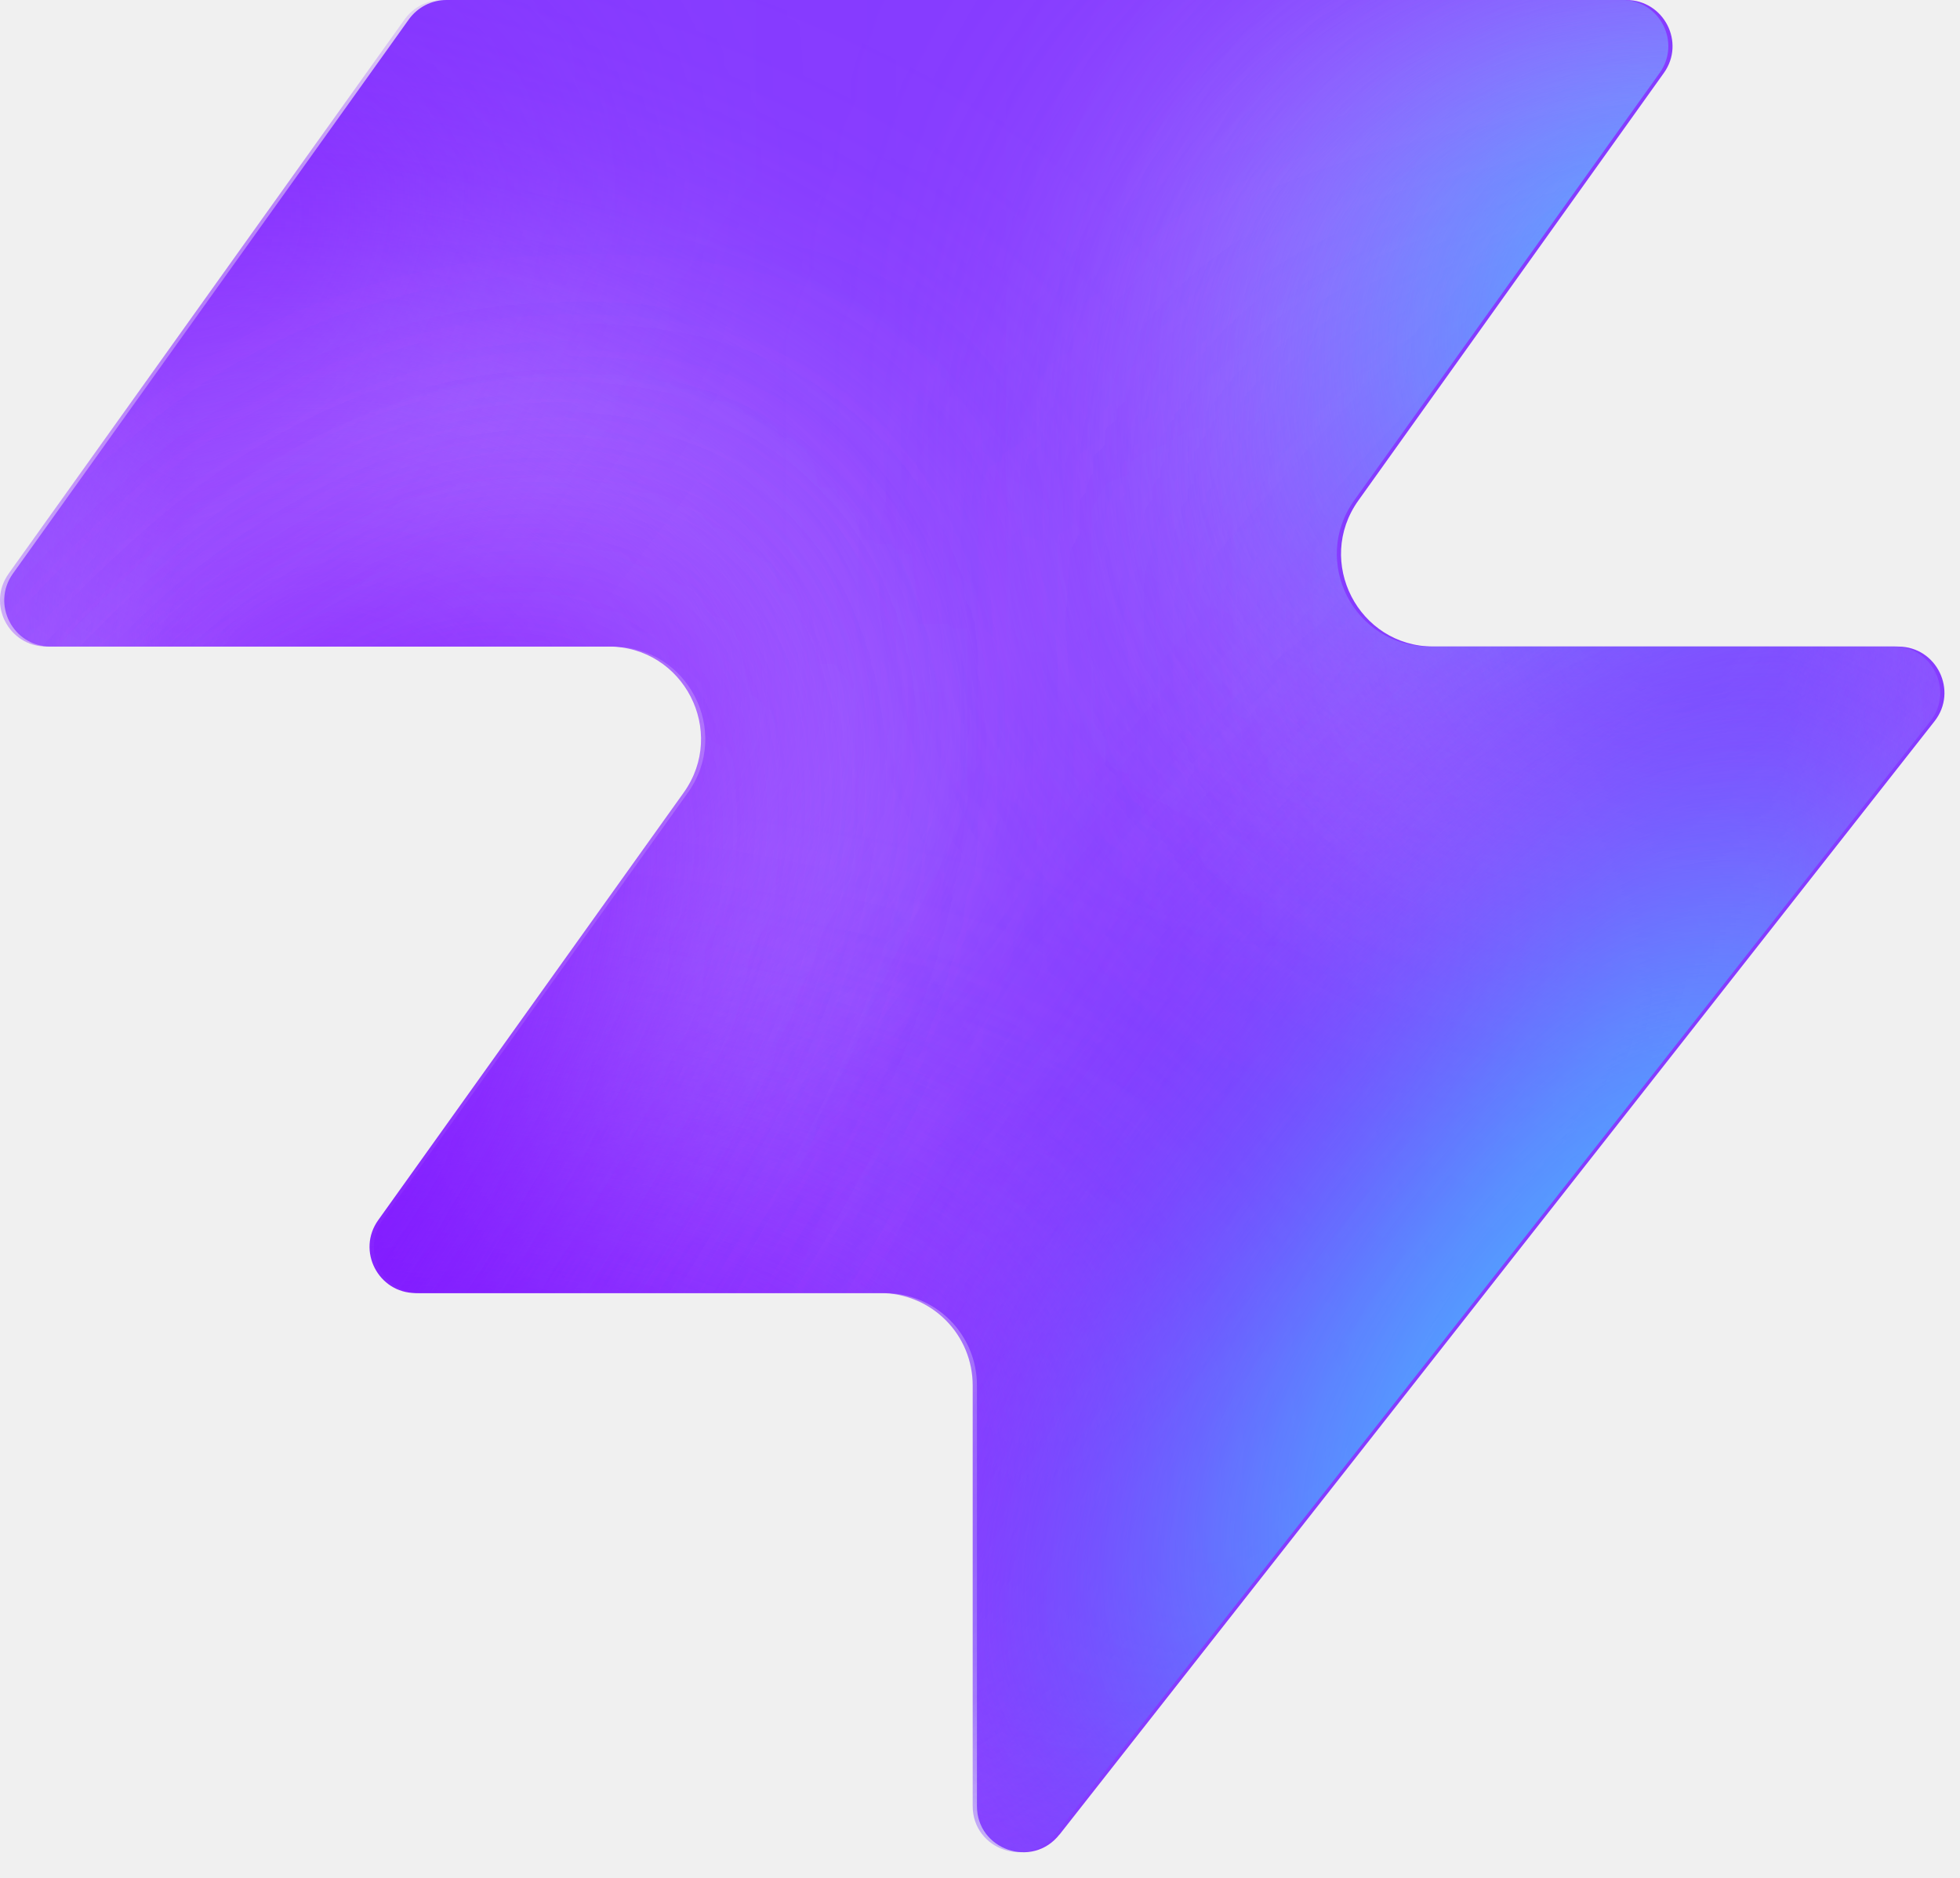
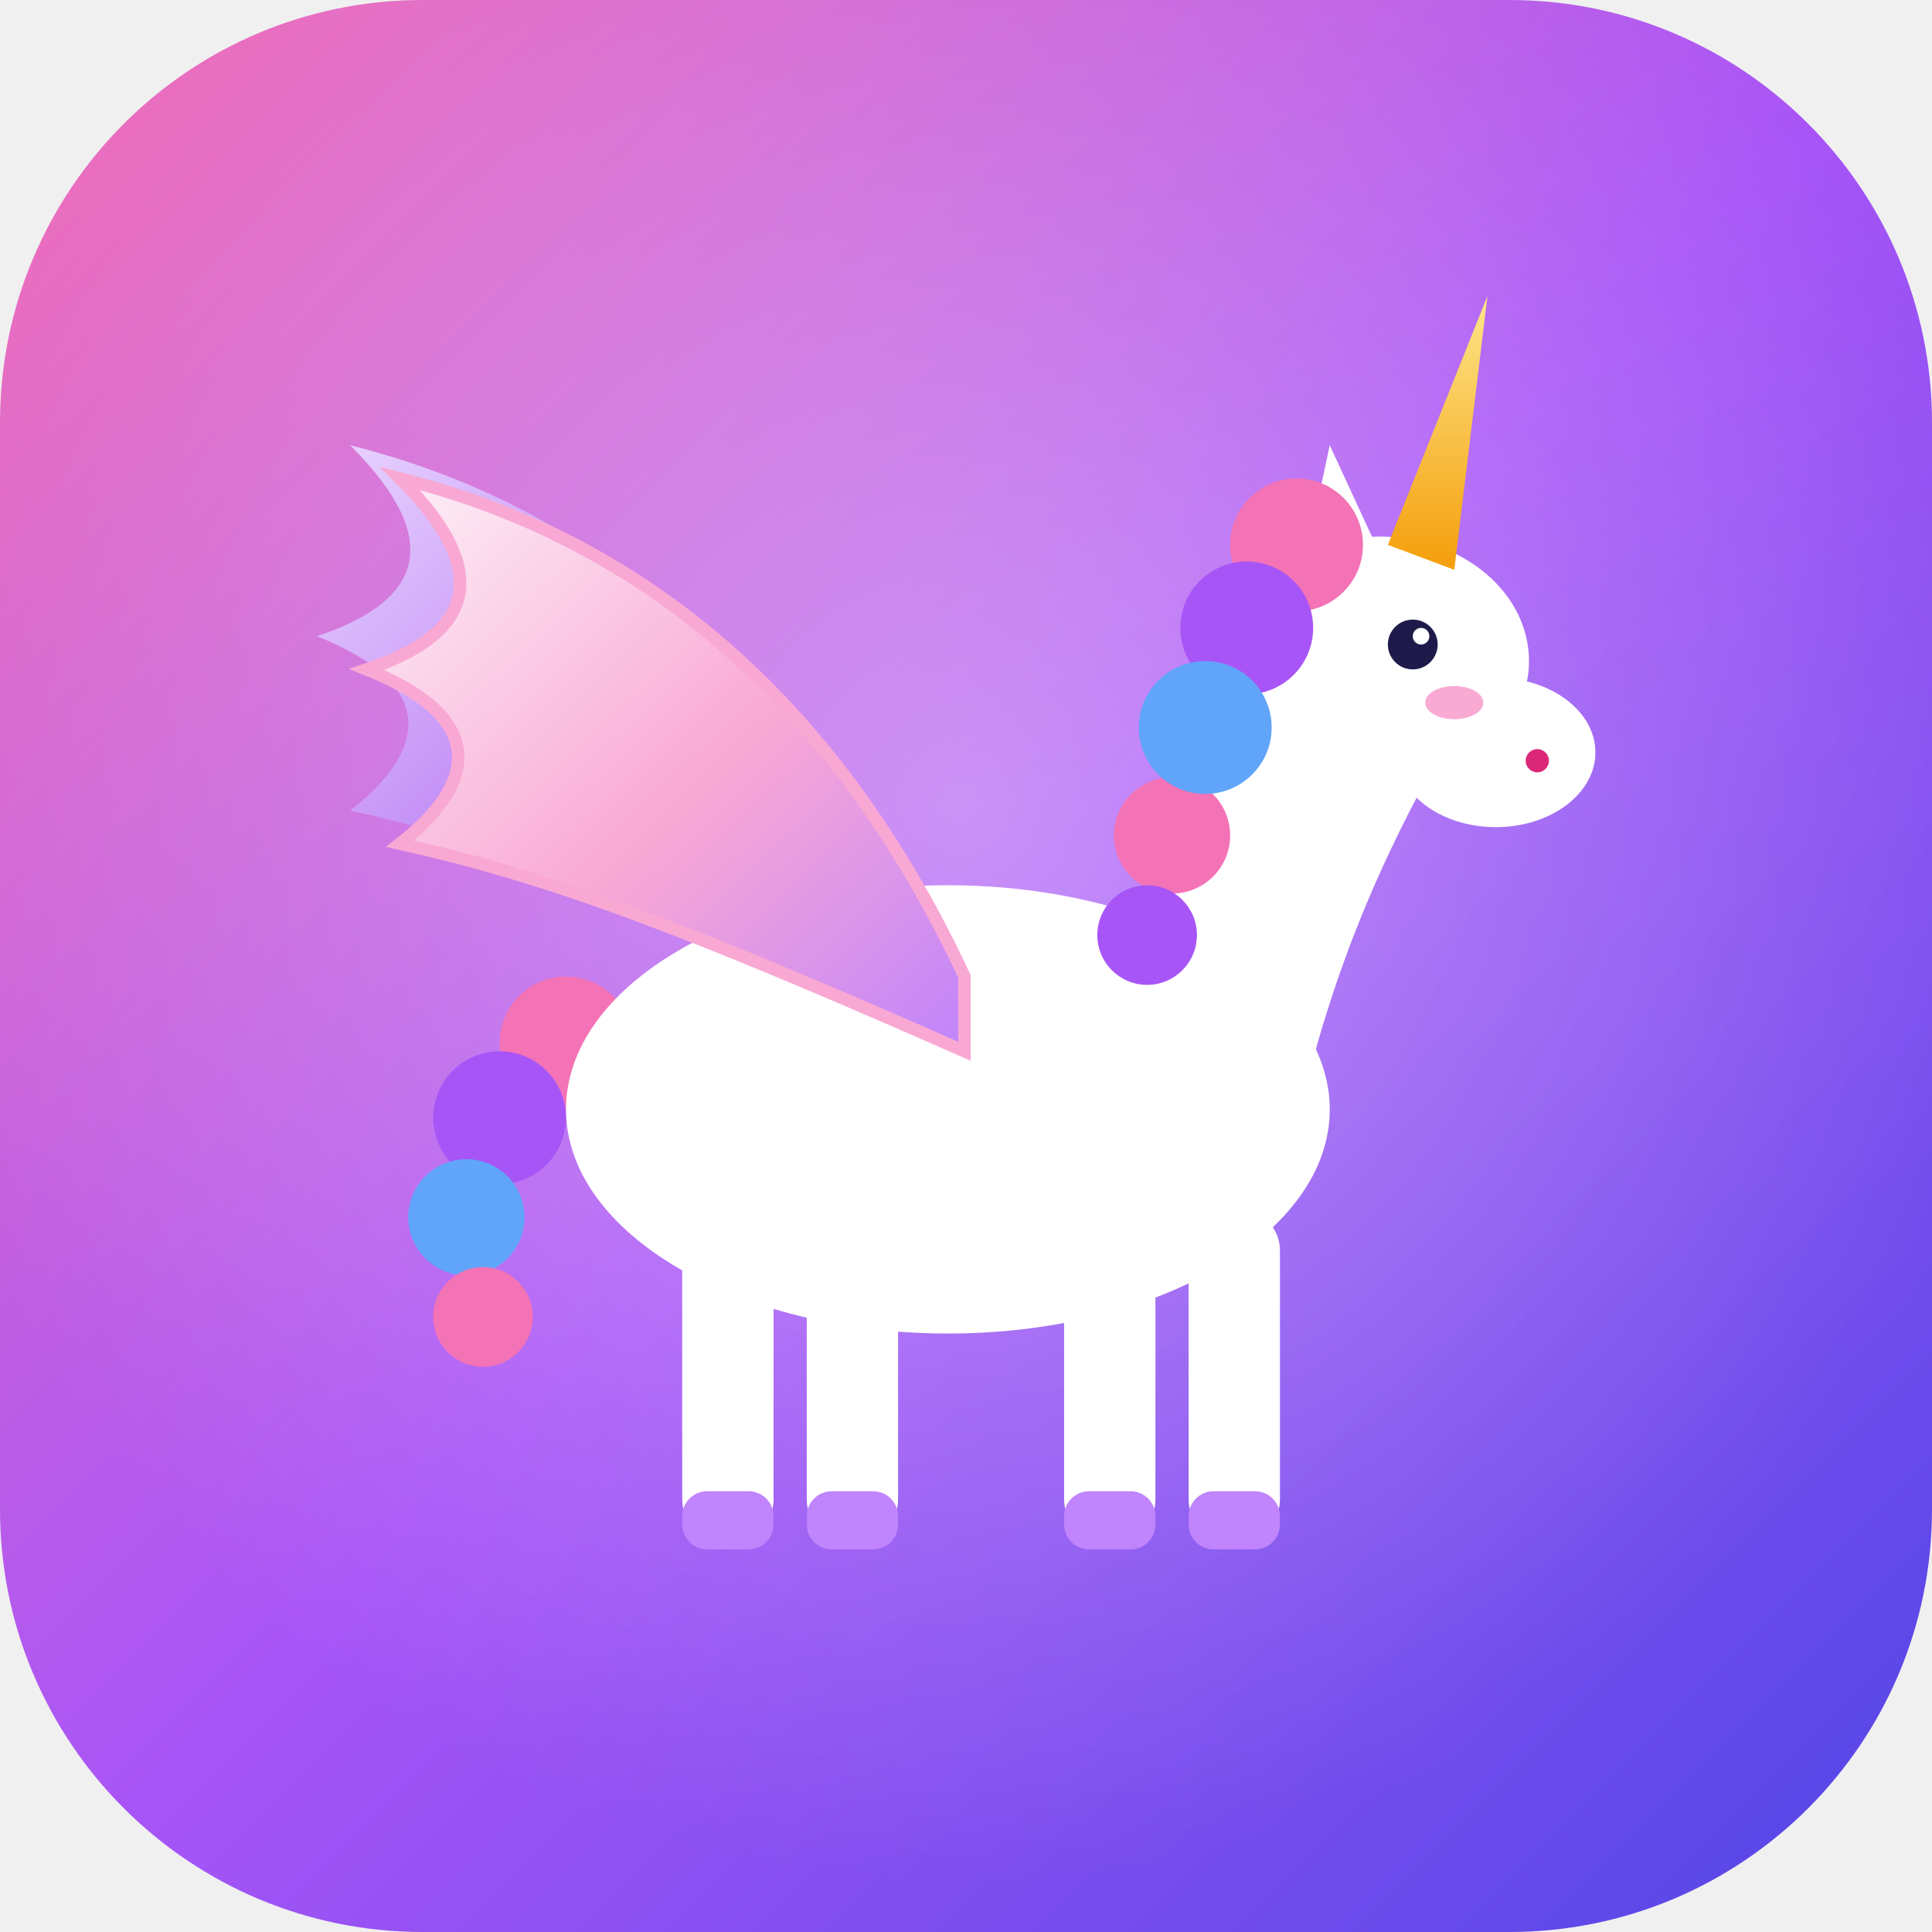
- <svg xmlns="http://www.w3.org/2000/svg" width="48" height="46" fill="none" viewBox="0 0 48 46">
-   <path fill="#863bff" d="M25.946 44.938c-.664.845-2.021.375-2.021-.698V33.937a2.26 2.26 0 0 0-2.262-2.262H10.287c-.92 0-1.456-1.04-.92-1.788l7.48-10.471c1.07-1.497 0-3.578-1.842-3.578H1.237c-.92 0-1.456-1.04-.92-1.788L10.013.474c.214-.297.556-.474.92-.474h28.894c.92 0 1.456 1.04.92 1.788l-7.48 10.471c-1.07 1.498 0 3.579 1.842 3.579h11.377c.943 0 1.473 1.088.89 1.83L25.947 44.94z" style="fill:#863bff;fill:color(display-p3 .525 .23 1);fill-opacity:1" />
-   <mask id="a" width="48" height="46" x="0" y="0" maskUnits="userSpaceOnUse" style="mask-type:alpha">
-     <path fill="#000" d="M25.842 44.938c-.664.844-2.021.375-2.021-.698V33.937a2.26 2.26 0 0 0-2.262-2.262H10.183c-.92 0-1.456-1.04-.92-1.788l7.48-10.471c1.07-1.498 0-3.579-1.842-3.579H1.133c-.92 0-1.456-1.04-.92-1.787L9.91.473c.214-.297.556-.474.92-.474h28.894c.92 0 1.456 1.04.92 1.788l-7.48 10.471c-1.07 1.498 0 3.578 1.842 3.578h11.377c.943 0 1.473 1.088.89 1.832L25.843 44.94z" style="fill:#000;fill-opacity:1" />
-   </mask>
-   <g mask="url(#a)">
-     <g filter="url(#b)">
-       <ellipse cx="5.508" cy="14.704" fill="#ede6ff" rx="5.508" ry="14.704" style="fill:#ede6ff;fill:color(display-p3 .927 .903 1);fill-opacity:1" transform="matrix(.00324 1 1 -.00324 -4.47 31.516)" />
+ <svg xmlns="http://www.w3.org/2000/svg" viewBox="0 0 512 512">
+   <defs>
+     <linearGradient id="bg" x1="0" y1="0" x2="1" y2="1">
+       <stop offset="0" stop-color="#F472B6" />
+       <stop offset=".5" stop-color="#A855F7" />
+       <stop offset="1" stop-color="#4F46E5" />
+     </linearGradient>
+     <radialGradient id="glow" cx=".5" cy=".42" r=".55">
+       <stop offset="0" stop-color="#fff" stop-opacity=".35" />
+       <stop offset="1" stop-color="#fff" stop-opacity="0" />
+     </radialGradient>
+     <linearGradient id="wf" x1="0" y1="0" x2="1" y2="1">
+       <stop offset="0" stop-color="#FDF2F8" />
+       <stop offset=".55" stop-color="#F9A8D4" />
+       <stop offset="1" stop-color="#C084FC" />
+     </linearGradient>
+     <linearGradient id="wb" x1="0" y1="0" x2="1" y2="1">
+       <stop offset="0" stop-color="#E9D5FF" />
+       <stop offset="1" stop-color="#9333EA" />
+     </linearGradient>
+     <linearGradient id="horn" x1="0" y1="1" x2="0" y2="0">
+       <stop offset="0" stop-color="#F59E0B" />
+       <stop offset="1" stop-color="#FDE68A" />
+     </linearGradient>
+   </defs>
+   <rect width="512" height="512" rx="112" fill="url(#bg)" />
+   <rect width="512" height="512" rx="112" fill="url(#glow)" />
+   <g transform="translate(40 30) scale(2.2)">
+     <g fill="url(#wb)">
+       <path d="M92 100 C 78 70, 56 48, 24 40 C 36 52, 32 59, 20 63 C 35 69, 33 77, 24 84 C 42 88, 58 94, 92 109 Z" />
    </g>
-     <g filter="url(#c)">
-       <ellipse cx="10.399" cy="29.851" fill="#ede6ff" rx="10.399" ry="29.851" style="fill:#ede6ff;fill:color(display-p3 .927 .903 1);fill-opacity:1" transform="matrix(.00324 1 1 -.00324 -39.328 7.883)" />
+     <g fill="#F472B6">
+       <circle cx="50" cy="112" r="8" />
    </g>
-     <g filter="url(#d)">
-       <ellipse cx="5.508" cy="30.487" fill="#7e14ff" rx="5.508" ry="30.487" style="fill:#7e14ff;fill:color(display-p3 .492 .077 1);fill-opacity:1" transform="rotate(89.814 -25.913 -14.639)scale(1 -1)" />
+     <g fill="#A855F7">
+       <circle cx="42" cy="121" r="8" />
    </g>
-     <g filter="url(#e)">
-       <ellipse cx="5.508" cy="30.599" fill="#7e14ff" rx="5.508" ry="30.599" style="fill:#7e14ff;fill:color(display-p3 .492 .077 1);fill-opacity:1" transform="rotate(89.814 -32.644 -3.334)scale(1 -1)" />
+     <g fill="#60A5FA">
+       <circle cx="38" cy="133" r="7" />
    </g>
-     <g filter="url(#f)">
-       <ellipse cx="5.508" cy="30.599" fill="#7e14ff" rx="5.508" ry="30.599" style="fill:#7e14ff;fill:color(display-p3 .492 .077 1);fill-opacity:1" transform="matrix(.00324 1 1 -.00324 -34.34 30.47)" />
+     <g fill="#F472B6">
+       <circle cx="40" cy="145" r="6" />
    </g>
-     <g filter="url(#g)">
-       <ellipse cx="14.072" cy="22.078" fill="#ede6ff" rx="14.072" ry="22.078" style="fill:#ede6ff;fill:color(display-p3 .927 .903 1);fill-opacity:1" transform="rotate(93.35 24.506 48.493)scale(-1 1)" />
+     <g fill="#FFFFFF">
+       <rect x="64" y="132" width="11" height="40" rx="5" />
+       <rect x="79" y="134" width="11" height="38" rx="5" />
+       <rect x="110" y="134" width="11" height="38" rx="5" />
+       <rect x="125" y="132" width="11" height="40" rx="5" />
+       <ellipse cx="96" cy="120" rx="46" ry="27" />
+       <path d="M118 112 C 122 92, 128 78, 136 66 L 156 76 C 148 90, 142 104, 138 122 Z" />
+       <ellipse cx="148" cy="66" rx="18" ry="15" />
+       <ellipse cx="162" cy="77" rx="12" ry="9" />
+       <path d="M139 54 L142 40 L148 53 Z" />
    </g>
-     <g filter="url(#h)">
-       <ellipse cx="3.47" cy="21.501" fill="#7e14ff" rx="3.47" ry="21.501" style="fill:#7e14ff;fill:color(display-p3 .492 .077 1);fill-opacity:1" transform="rotate(89.009 28.708 47.59)scale(-1 1)" />
+     <g fill="#C084FC">
+       <rect x="64" y="166" width="11" height="7" rx="3" />
+       <rect x="79" y="166" width="11" height="7" rx="3" />
+       <rect x="110" y="166" width="11" height="7" rx="3" />
+       <rect x="125" y="166" width="11" height="7" rx="3" />
    </g>
-     <g filter="url(#i)">
-       <ellipse cx="3.47" cy="21.501" fill="#7e14ff" rx="3.47" ry="21.501" style="fill:#7e14ff;fill:color(display-p3 .492 .077 1);fill-opacity:1" transform="rotate(89.009 28.708 47.59)scale(-1 1)" />
+     <path d="M149 52 L161 22 L157 55 Z" fill="url(#horn)" />
+     <g fill="#F472B6">
+       <circle cx="138" cy="52" r="8" />
+       <circle cx="123" cy="87" r="7" />
    </g>
-     <g filter="url(#j)">
-       <ellipse cx=".387" cy="8.972" fill="#7e14ff" rx="4.407" ry="29.108" style="fill:#7e14ff;fill:color(display-p3 .492 .077 1);fill-opacity:1" transform="rotate(39.51 .387 8.972)" />
+     <g fill="#A855F7">
+       <circle cx="132" cy="62" r="8" />
+       <circle cx="120" cy="99" r="6" />
    </g>
-     <g filter="url(#k)">
-       <ellipse cx="47.523" cy="-6.092" fill="#7e14ff" rx="4.407" ry="29.108" style="fill:#7e14ff;fill:color(display-p3 .492 .077 1);fill-opacity:1" transform="rotate(37.892 47.523 -6.092)" />
+     <g fill="#60A5FA">
+       <circle cx="127" cy="74" r="8" />
    </g>
-     <g filter="url(#l)">
-       <ellipse cx="41.412" cy="6.333" fill="#47bfff" rx="5.971" ry="9.665" style="fill:#47bfff;fill:color(display-p3 .28 .748 1);fill-opacity:1" transform="rotate(37.892 41.412 6.333)" />
-     </g>
-     <g filter="url(#m)">
-       <ellipse cx="-1.879" cy="38.332" fill="#7e14ff" rx="4.407" ry="29.108" style="fill:#7e14ff;fill:color(display-p3 .492 .077 1);fill-opacity:1" transform="rotate(37.892 -1.88 38.332)" />
-     </g>
-     <g filter="url(#n)">
-       <ellipse cx="-1.879" cy="38.332" fill="#7e14ff" rx="4.407" ry="29.108" style="fill:#7e14ff;fill:color(display-p3 .492 .077 1);fill-opacity:1" transform="rotate(37.892 -1.88 38.332)" />
-     </g>
-     <g filter="url(#o)">
-       <ellipse cx="35.651" cy="29.907" fill="#7e14ff" rx="4.407" ry="29.108" style="fill:#7e14ff;fill:color(display-p3 .492 .077 1);fill-opacity:1" transform="rotate(37.892 35.651 29.907)" />
-     </g>
-     <g filter="url(#p)">
-       <ellipse cx="38.418" cy="32.4" fill="#47bfff" rx="5.971" ry="15.297" style="fill:#47bfff;fill:color(display-p3 .28 .748 1);fill-opacity:1" transform="rotate(37.892 38.418 32.4)" />
-     </g>
+     <circle cx="152" cy="64" r="3" fill="#1E1B4B" />
+     <circle cx="153" cy="63" r="1" fill="#fff" />
+     <ellipse cx="157" cy="71" rx="3.5" ry="2" fill="#F472B6" opacity=".6" />
+     <circle cx="167" cy="78" r="1.4" fill="#DB2777" />
+     <path d="M98 104 C 84 74, 62 52, 30 44 C 42 56, 38 63, 26 67 C 41 73, 39 81, 30 88 C 48 92, 64 98, 98 113 Z" fill="url(#wf)" stroke="#F9A8D4" stroke-width="1.5" />
  </g>
-   <defs>
-     <filter id="b" width="60.045" height="41.654" x="-19.77" y="16.149" color-interpolation-filters="sRGB" filterUnits="userSpaceOnUse">
-       <feFlood flood-opacity="0" result="BackgroundImageFix" />
-       <feBlend in="SourceGraphic" in2="BackgroundImageFix" result="shape" />
-       <feGaussianBlur result="effect1_foregroundBlur_2002_17158" stdDeviation="7.659" />
-     </filter>
-     <filter id="c" width="90.34" height="51.437" x="-54.613" y="-7.533" color-interpolation-filters="sRGB" filterUnits="userSpaceOnUse">
-       <feFlood flood-opacity="0" result="BackgroundImageFix" />
-       <feBlend in="SourceGraphic" in2="BackgroundImageFix" result="shape" />
-       <feGaussianBlur result="effect1_foregroundBlur_2002_17158" stdDeviation="7.659" />
-     </filter>
-     <filter id="d" width="79.355" height="29.4" x="-49.64" y="2.03" color-interpolation-filters="sRGB" filterUnits="userSpaceOnUse">
-       <feFlood flood-opacity="0" result="BackgroundImageFix" />
-       <feBlend in="SourceGraphic" in2="BackgroundImageFix" result="shape" />
-       <feGaussianBlur result="effect1_foregroundBlur_2002_17158" stdDeviation="4.596" />
-     </filter>
-     <filter id="e" width="79.579" height="29.4" x="-45.045" y="20.029" color-interpolation-filters="sRGB" filterUnits="userSpaceOnUse">
-       <feFlood flood-opacity="0" result="BackgroundImageFix" />
-       <feBlend in="SourceGraphic" in2="BackgroundImageFix" result="shape" />
-       <feGaussianBlur result="effect1_foregroundBlur_2002_17158" stdDeviation="4.596" />
-     </filter>
-     <filter id="f" width="79.579" height="29.4" x="-43.513" y="21.178" color-interpolation-filters="sRGB" filterUnits="userSpaceOnUse">
-       <feFlood flood-opacity="0" result="BackgroundImageFix" />
-       <feBlend in="SourceGraphic" in2="BackgroundImageFix" result="shape" />
-       <feGaussianBlur result="effect1_foregroundBlur_2002_17158" stdDeviation="4.596" />
-     </filter>
-     <filter id="g" width="74.749" height="58.852" x="15.756" y="-17.901" color-interpolation-filters="sRGB" filterUnits="userSpaceOnUse">
-       <feFlood flood-opacity="0" result="BackgroundImageFix" />
-       <feBlend in="SourceGraphic" in2="BackgroundImageFix" result="shape" />
-       <feGaussianBlur result="effect1_foregroundBlur_2002_17158" stdDeviation="7.659" />
-     </filter>
-     <filter id="h" width="61.377" height="25.362" x="23.548" y="2.284" color-interpolation-filters="sRGB" filterUnits="userSpaceOnUse">
-       <feFlood flood-opacity="0" result="BackgroundImageFix" />
-       <feBlend in="SourceGraphic" in2="BackgroundImageFix" result="shape" />
-       <feGaussianBlur result="effect1_foregroundBlur_2002_17158" stdDeviation="4.596" />
-     </filter>
-     <filter id="i" width="61.377" height="25.362" x="23.548" y="2.284" color-interpolation-filters="sRGB" filterUnits="userSpaceOnUse">
-       <feFlood flood-opacity="0" result="BackgroundImageFix" />
-       <feBlend in="SourceGraphic" in2="BackgroundImageFix" result="shape" />
-       <feGaussianBlur result="effect1_foregroundBlur_2002_17158" stdDeviation="4.596" />
-     </filter>
-     <filter id="j" width="56.045" height="63.649" x="-27.636" y="-22.853" color-interpolation-filters="sRGB" filterUnits="userSpaceOnUse">
-       <feFlood flood-opacity="0" result="BackgroundImageFix" />
-       <feBlend in="SourceGraphic" in2="BackgroundImageFix" result="shape" />
-       <feGaussianBlur result="effect1_foregroundBlur_2002_17158" stdDeviation="4.596" />
-     </filter>
-     <filter id="k" width="54.814" height="64.646" x="20.116" y="-38.415" color-interpolation-filters="sRGB" filterUnits="userSpaceOnUse">
-       <feFlood flood-opacity="0" result="BackgroundImageFix" />
-       <feBlend in="SourceGraphic" in2="BackgroundImageFix" result="shape" />
-       <feGaussianBlur result="effect1_foregroundBlur_2002_17158" stdDeviation="4.596" />
-     </filter>
-     <filter id="l" width="33.541" height="35.313" x="24.641" y="-11.323" color-interpolation-filters="sRGB" filterUnits="userSpaceOnUse">
-       <feFlood flood-opacity="0" result="BackgroundImageFix" />
-       <feBlend in="SourceGraphic" in2="BackgroundImageFix" result="shape" />
-       <feGaussianBlur result="effect1_foregroundBlur_2002_17158" stdDeviation="4.596" />
-     </filter>
-     <filter id="m" width="54.814" height="64.646" x="-29.286" y="6.009" color-interpolation-filters="sRGB" filterUnits="userSpaceOnUse">
-       <feFlood flood-opacity="0" result="BackgroundImageFix" />
-       <feBlend in="SourceGraphic" in2="BackgroundImageFix" result="shape" />
-       <feGaussianBlur result="effect1_foregroundBlur_2002_17158" stdDeviation="4.596" />
-     </filter>
-     <filter id="n" width="54.814" height="64.646" x="-29.286" y="6.009" color-interpolation-filters="sRGB" filterUnits="userSpaceOnUse">
-       <feFlood flood-opacity="0" result="BackgroundImageFix" />
-       <feBlend in="SourceGraphic" in2="BackgroundImageFix" result="shape" />
-       <feGaussianBlur result="effect1_foregroundBlur_2002_17158" stdDeviation="4.596" />
-     </filter>
-     <filter id="o" width="54.814" height="64.646" x="8.244" y="-2.416" color-interpolation-filters="sRGB" filterUnits="userSpaceOnUse">
-       <feFlood flood-opacity="0" result="BackgroundImageFix" />
-       <feBlend in="SourceGraphic" in2="BackgroundImageFix" result="shape" />
-       <feGaussianBlur result="effect1_foregroundBlur_2002_17158" stdDeviation="4.596" />
-     </filter>
-     <filter id="p" width="39.409" height="43.623" x="18.713" y="10.588" color-interpolation-filters="sRGB" filterUnits="userSpaceOnUse">
-       <feFlood flood-opacity="0" result="BackgroundImageFix" />
-       <feBlend in="SourceGraphic" in2="BackgroundImageFix" result="shape" />
-       <feGaussianBlur result="effect1_foregroundBlur_2002_17158" stdDeviation="4.596" />
-     </filter>
-   </defs>
</svg>
